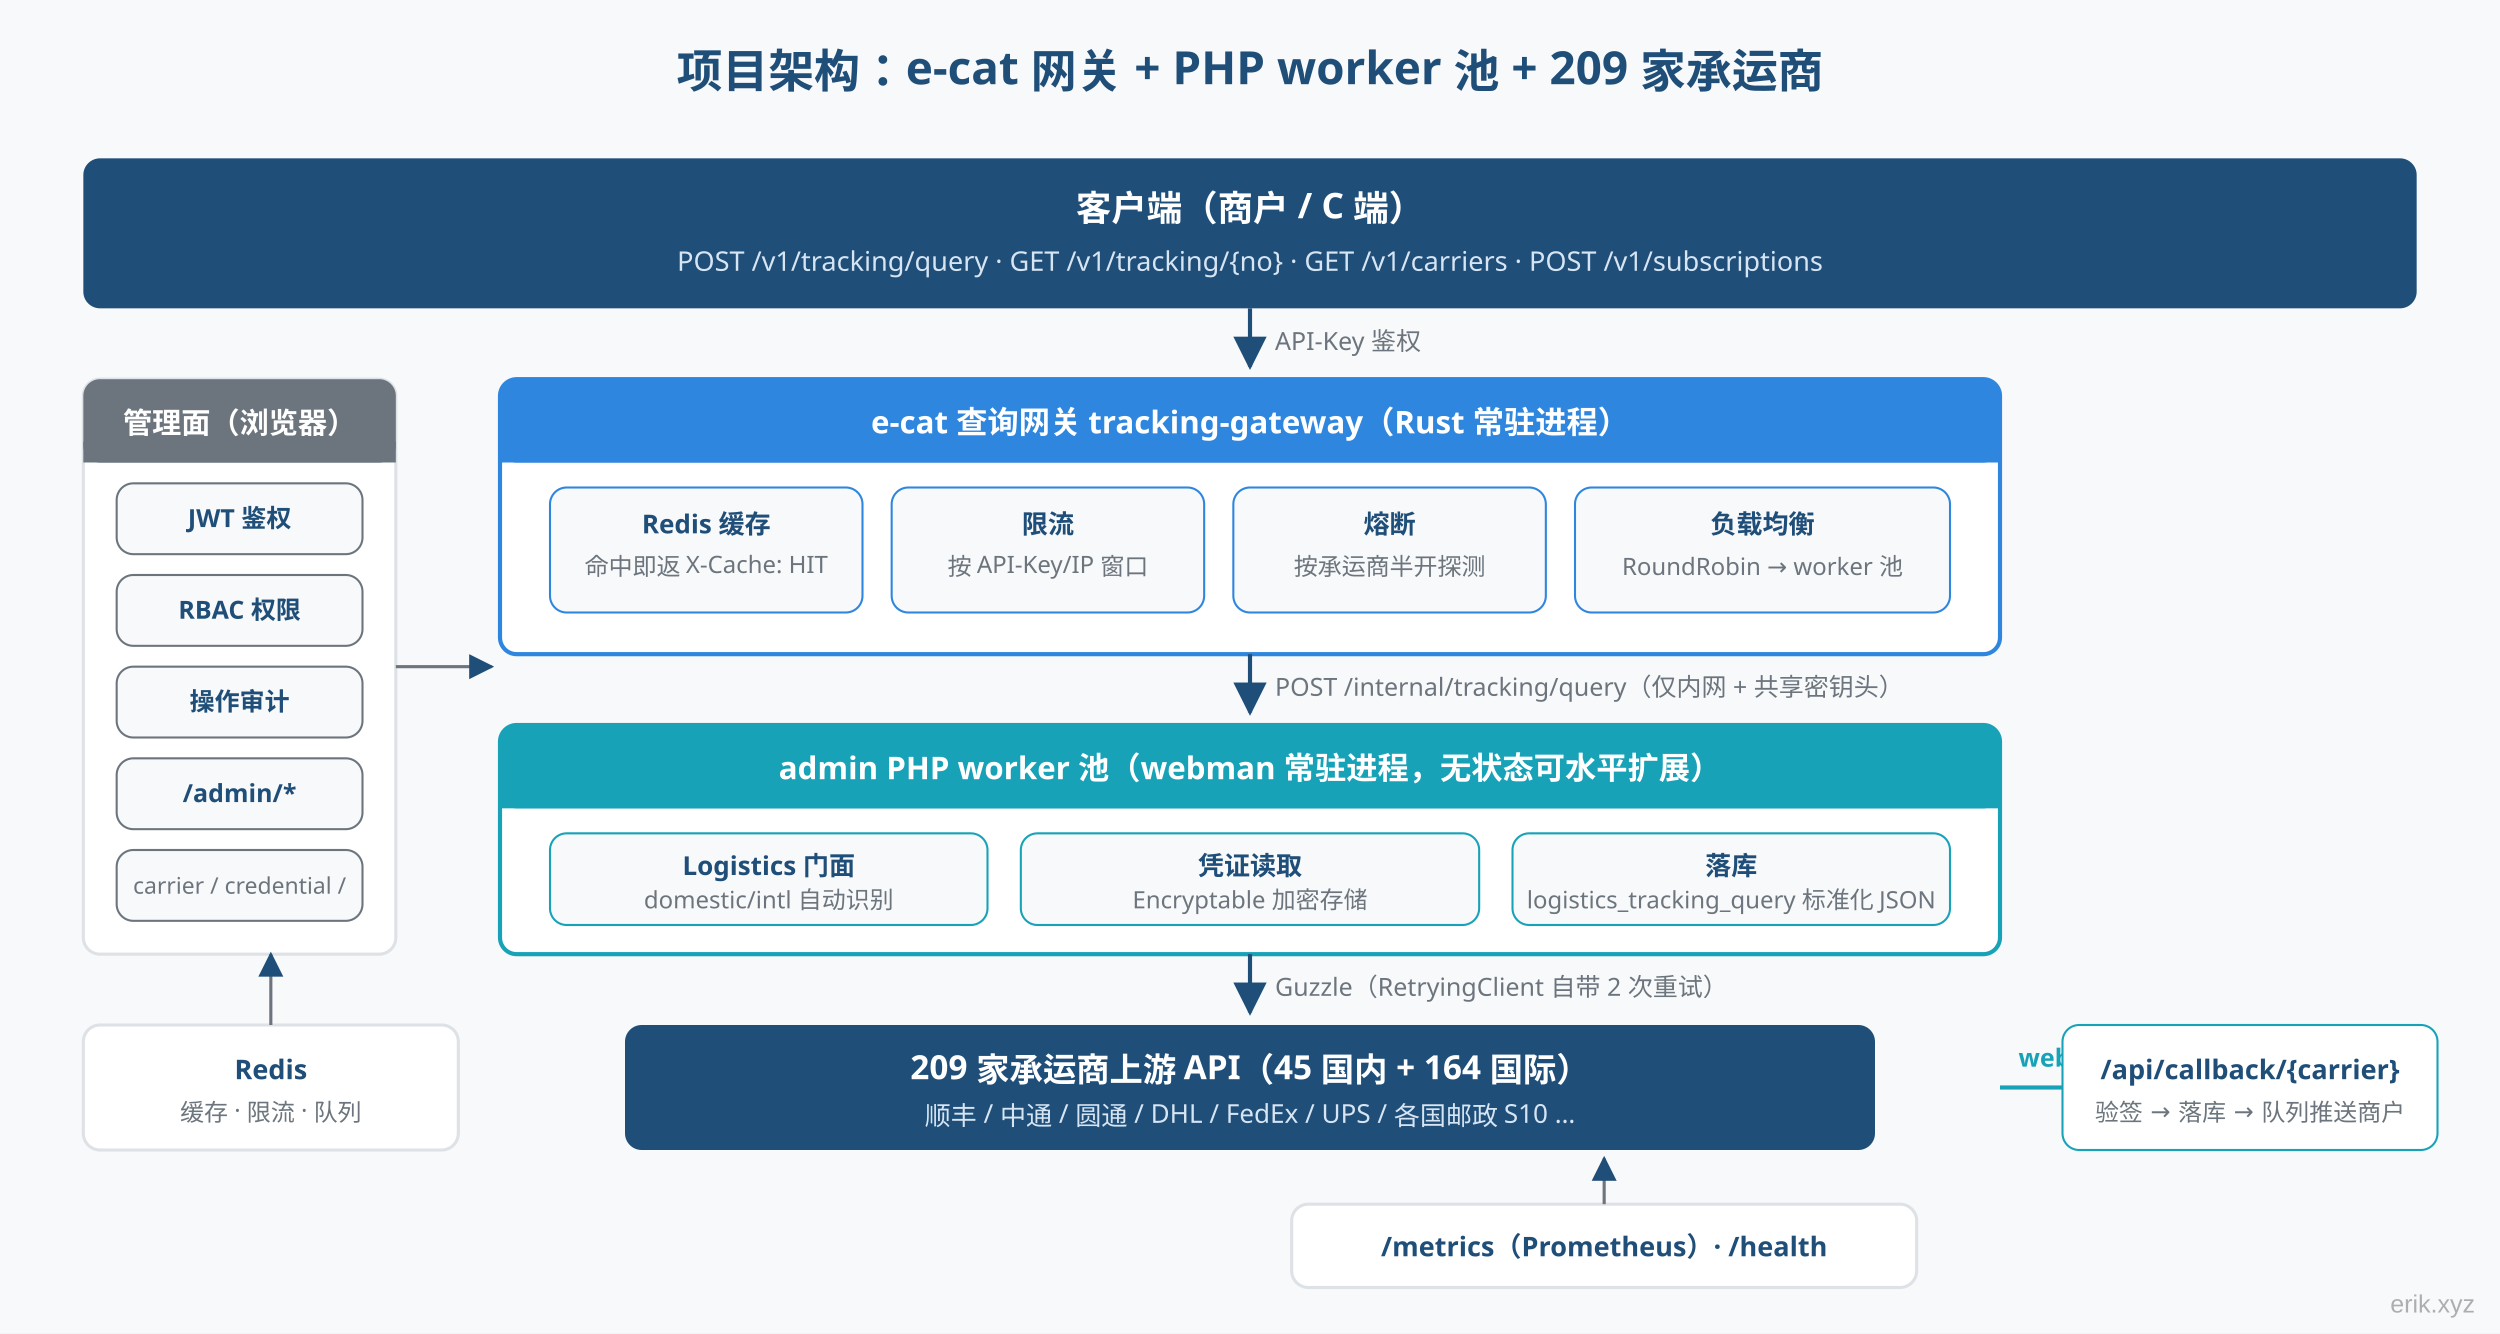
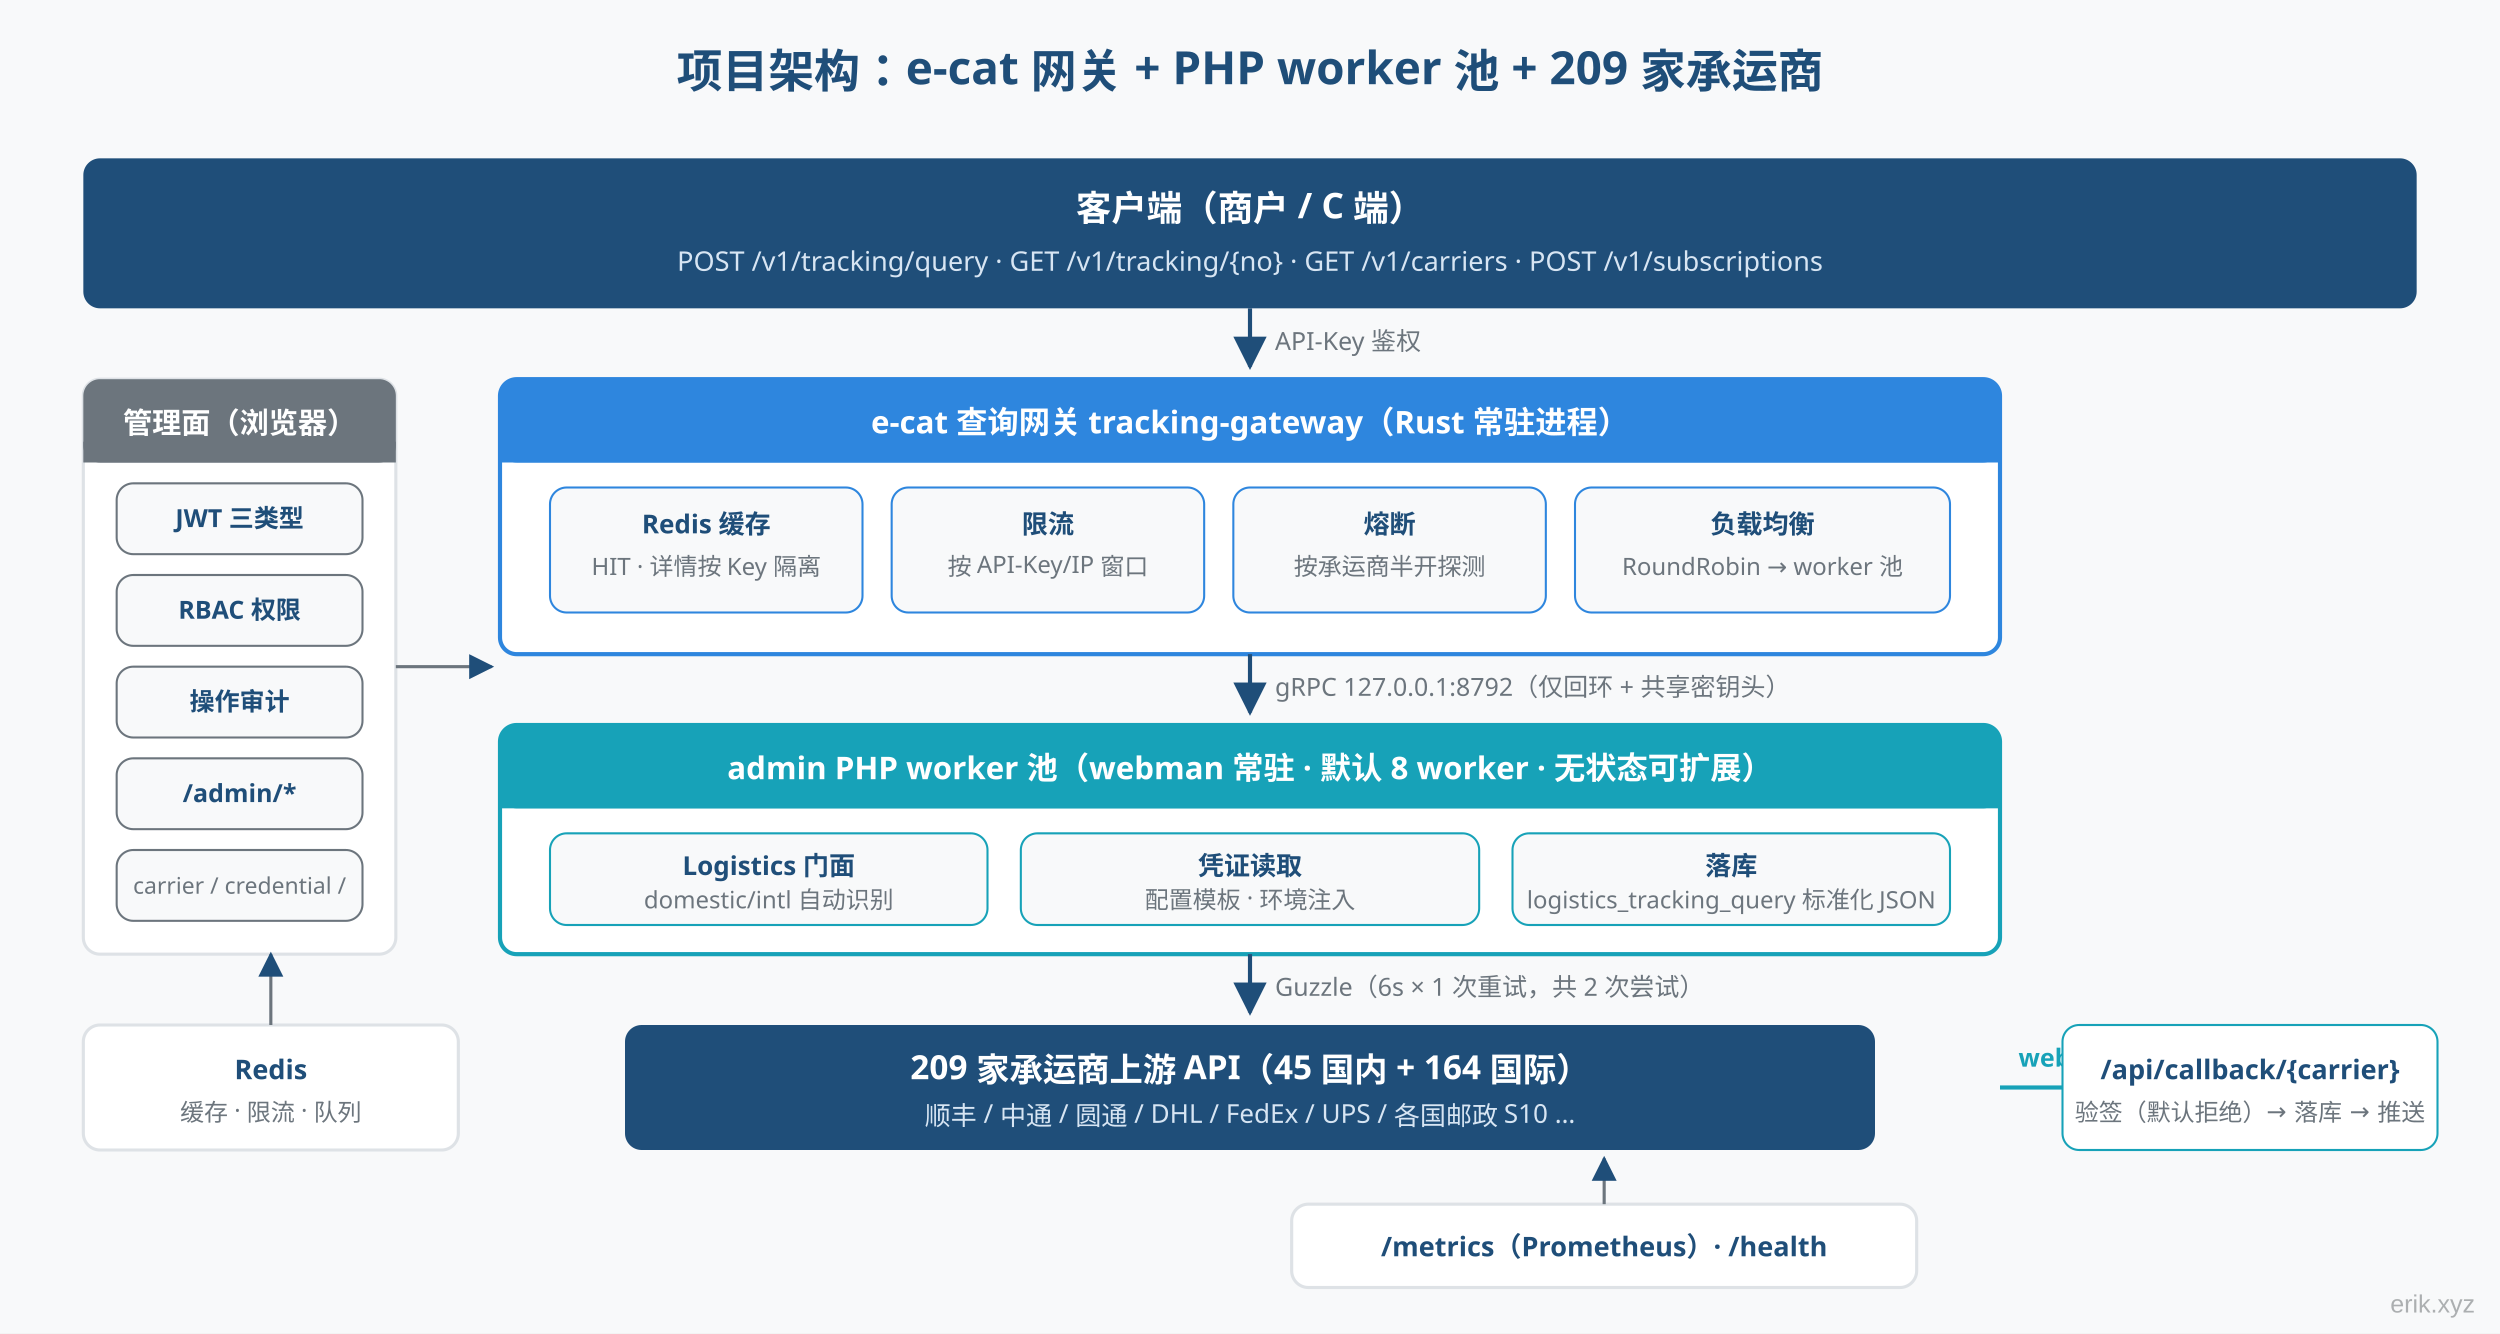
<svg xmlns="http://www.w3.org/2000/svg" viewBox="0 0 1200 640" font-family="'PingFang SC','Noto Sans SC','Microsoft YaHei',sans-serif">
  <defs>
    <marker id="arrow" viewBox="0 0 10 10" refX="9" refY="5" markerWidth="8" markerHeight="8" orient="auto-start-reverse">
      <path d="M0,0 L10,5 L0,10 z" fill="#1F4E79" />
    </marker>
    <marker id="arrow2" viewBox="0 0 10 10" refX="9" refY="5" markerWidth="8" markerHeight="8" orient="auto-start-reverse">
      <path d="M0,0 L10,5 L0,10 z" fill="#17A2B8" />
    </marker>
  </defs>
  <rect x="0" y="0" width="1200" height="640" fill="#F8F9FA" />
  <text x="600" y="42" text-anchor="middle" font-size="22" font-weight="bold" fill="#1F4E79">项目架构：e-cat 网关 + PHP worker 池 + 209 家承运商</text>
  <rect x="40" y="76" width="1120" height="72" rx="8" fill="#1F4E79" />
  <text x="600" y="106" text-anchor="middle" font-size="17" font-weight="bold" fill="#FFFFFF">客户端（商户 / C 端）</text>
  <text x="600" y="130" text-anchor="middle" font-size="13" fill="#D7E5F3">POST /v1/tracking/query · GET /v1/tracking/{no} · GET /v1/carriers · POST /v1/subscriptions</text>
  <line x1="600" y1="148" x2="600" y2="176" stroke="#1F4E79" stroke-width="2" marker-end="url(#arrow)" />
  <text x="612" y="168" font-size="12" fill="#6C757D">API-Key 鉴权</text>
  <rect x="240" y="182" width="720" height="132" rx="8" fill="#FFFFFF" stroke="#2E86DE" stroke-width="2" />
  <rect x="240" y="182" width="720" height="40" rx="8" fill="#2E86DE" />
  <rect x="240" y="212" width="720" height="10" fill="#2E86DE" />
  <text x="600" y="208" text-anchor="middle" font-size="15" font-weight="bold" fill="#FFFFFF">e-cat 查询网关 tracking-gateway（Rust 常驻进程）</text>
  <g font-size="12.5" fill="#212529" text-anchor="middle">
    <rect x="264" y="234" width="150" height="60" rx="8" fill="#F8F9FA" stroke="#2E86DE" />
    <text x="339" y="256" font-weight="bold" fill="#1F4E79">Redis 缓存</text>
-     <text x="339" y="276" font-size="11.5" fill="#6C757D">命中即返 X-Cache: HIT</text>
+     <text x="339" y="276" font-size="11.5" fill="#6C757D">HIT · 详情按 Key 隔离</text>
    <rect x="428" y="234" width="150" height="60" rx="8" fill="#F8F9FA" stroke="#2E86DE" />
    <text x="503" y="256" font-weight="bold" fill="#1F4E79">限流</text>
    <text x="503" y="276" font-size="11.5" fill="#6C757D">按 API-Key/IP 窗口</text>
    <rect x="592" y="234" width="150" height="60" rx="8" fill="#F8F9FA" stroke="#2E86DE" />
    <text x="667" y="256" font-weight="bold" fill="#1F4E79">熔断</text>
    <text x="667" y="276" font-size="11.5" fill="#6C757D">按承运商半开探测</text>
    <rect x="756" y="234" width="180" height="60" rx="8" fill="#F8F9FA" stroke="#2E86DE" />
    <text x="846" y="256" font-weight="bold" fill="#1F4E79">负载均衡</text>
    <text x="846" y="276" font-size="11.5" fill="#6C757D">RoundRobin → worker 池</text>
  </g>
  <line x1="600" y1="314" x2="600" y2="342" stroke="#1F4E79" stroke-width="2" marker-end="url(#arrow)" />
-   <text x="612" y="334" font-size="12" fill="#6C757D">POST /internal/tracking/query（仅内网 + 共享密钥头）</text>
+   <text x="612" y="334" font-size="12" fill="#6C757D">gRPC 127.0.0.1:8792（仅回环 + 共享密钥头）</text>
  <rect x="240" y="348" width="720" height="110" rx="8" fill="#FFFFFF" stroke="#17A2B8" stroke-width="2" />
  <rect x="240" y="348" width="720" height="40" rx="8" fill="#17A2B8" />
  <rect x="240" y="378" width="720" height="10" fill="#17A2B8" />
-   <text x="600" y="374" text-anchor="middle" font-size="15" font-weight="bold" fill="#FFFFFF">admin PHP worker 池（webman 常驻进程，无状态可水平扩展）</text>
+   <text x="600" y="374" text-anchor="middle" font-size="15" font-weight="bold" fill="#FFFFFF">admin PHP worker 池（webman 常驻 · 默认 8 worker · 无状态可扩展）</text>
  <g font-size="12.5" fill="#212529" text-anchor="middle">
    <rect x="264" y="400" width="210" height="44" rx="8" fill="#F8F9FA" stroke="#17A2B8" />
    <text x="369" y="420" font-weight="bold" fill="#1F4E79">Logistics 门面</text>
    <text x="369" y="436" font-size="11.5" fill="#6C757D">domestic/intl 自动识别</text>
    <rect x="490" y="400" width="220" height="44" rx="8" fill="#F8F9FA" stroke="#17A2B8" />
    <text x="600" y="420" font-weight="bold" fill="#1F4E79">凭证读取</text>
-     <text x="600" y="436" font-size="11.5" fill="#6C757D">Encryptable 加密存储</text>
+     <text x="600" y="436" font-size="11.5" fill="#6C757D">配置模板 · 环境注入</text>
    <rect x="726" y="400" width="210" height="44" rx="8" fill="#F8F9FA" stroke="#17A2B8" />
    <text x="831" y="420" font-weight="bold" fill="#1F4E79">落库</text>
    <text x="831" y="436" font-size="11.5" fill="#6C757D">logistics_tracking_query 标准化 JSON</text>
  </g>
  <line x1="600" y1="458" x2="600" y2="486" stroke="#1F4E79" stroke-width="2" marker-end="url(#arrow)" />
-   <text x="612" y="478" font-size="12" fill="#6C757D">Guzzle（RetryingClient 自带 2 次重试）</text>
+   <text x="612" y="478" font-size="12" fill="#6C757D">Guzzle（6s × 1 次重试，共 2 次尝试）</text>
  <rect x="300" y="492" width="600" height="60" rx="8" fill="#1F4E79" />
  <text x="600" y="518" text-anchor="middle" font-size="16" font-weight="bold" fill="#FFFFFF">209 家承运商上游 API（45 国内 + 164 国际）</text>
  <text x="600" y="540" text-anchor="middle" font-size="12.5" fill="#D7E5F3">顺丰 / 中通 / 圆通 / DHL / FedEx / UPS / 各国邮政 S10 …</text>
  <line x1="960" y1="522" x2="1060" y2="522" stroke="#17A2B8" stroke-width="2" marker-end="url(#arrow2)" />
  <text x="1010" y="512" text-anchor="middle" font-size="12" fill="#17A2B8" font-weight="bold">webhook 回调</text>
  <rect x="990" y="492" width="180" height="60" rx="8" fill="#FFFFFF" stroke="#17A2B8" />
  <text x="1080" y="518" text-anchor="middle" font-size="13" font-weight="bold" fill="#1F4E79">/api/callback/{carrier}</text>
-   <text x="1080" y="538" text-anchor="middle" font-size="11.5" fill="#6C757D">验签 → 落库 → 队列推送商户</text>
+   <text x="1080" y="538" text-anchor="middle" font-size="11.5" fill="#6C757D">验签（默认拒绝）→ 落库 → 推送</text>
  <rect x="40" y="182" width="150" height="276" rx="8" fill="#FFFFFF" stroke="#DEE2E6" stroke-width="1.5" />
  <rect x="40" y="182" width="150" height="40" rx="8" fill="#6C757D" />
  <rect x="40" y="212" width="150" height="10" fill="#6C757D" />
  <text x="115" y="208" text-anchor="middle" font-size="14" font-weight="bold" fill="#FFFFFF">管理面（浏览器）</text>
  <g font-size="12" fill="#212529" text-anchor="middle">
    <rect x="56" y="232" width="118" height="34" rx="8" fill="#F8F9FA" stroke="#6C757D" />
-     <text x="115" y="253" fill="#1F4E79" font-weight="bold">JWT 鉴权</text>
+     <text x="115" y="253" fill="#1F4E79" font-weight="bold">JWT 三类型</text>
    <rect x="56" y="276" width="118" height="34" rx="8" fill="#F8F9FA" stroke="#6C757D" />
    <text x="115" y="297" fill="#1F4E79" font-weight="bold">RBAC 权限</text>
    <rect x="56" y="320" width="118" height="34" rx="8" fill="#F8F9FA" stroke="#6C757D" />
    <text x="115" y="341" fill="#1F4E79" font-weight="bold">操作审计</text>
    <rect x="56" y="364" width="118" height="34" rx="8" fill="#F8F9FA" stroke="#6C757D" />
    <text x="115" y="385" fill="#1F4E79" font-weight="bold">/admin/*</text>
    <rect x="56" y="408" width="118" height="34" rx="8" fill="#F8F9FA" stroke="#6C757D" />
    <text x="115" y="429" font-size="11" fill="#6C757D">carrier / credential /</text>
  </g>
  <line x1="190" y1="320" x2="236" y2="320" stroke="#6C757D" stroke-width="1.5" marker-end="url(#arrow)" />
  <rect x="40" y="492" width="180" height="60" rx="8" fill="#FFFFFF" stroke="#DEE2E6" stroke-width="1.5" />
  <text x="130" y="518" text-anchor="middle" font-size="13" font-weight="bold" fill="#1F4E79">Redis</text>
  <text x="130" y="538" text-anchor="middle" font-size="11.5" fill="#6C757D">缓存 · 限流 · 队列</text>
  <rect x="620" y="578" width="300" height="40" rx="8" fill="#FFFFFF" stroke="#DEE2E6" stroke-width="1.5" />
  <text x="770" y="603" text-anchor="middle" font-size="13" font-weight="bold" fill="#1F4E79">/metrics（Prometheus）· /health</text>
  <line x1="770" y1="578" x2="770" y2="556" stroke="#6C757D" stroke-width="1.5" marker-end="url(#arrow)" />
  <line x1="130" y1="492" x2="130" y2="458" stroke="#6C757D" stroke-width="1.5" marker-end="url(#arrow)" />
  <text x="1188" y="630" fill="rgba(33,37,41,0.35)" font-size="12" font-family="Arial, sans-serif" text-anchor="end">erik.xyz</text>
</svg>
